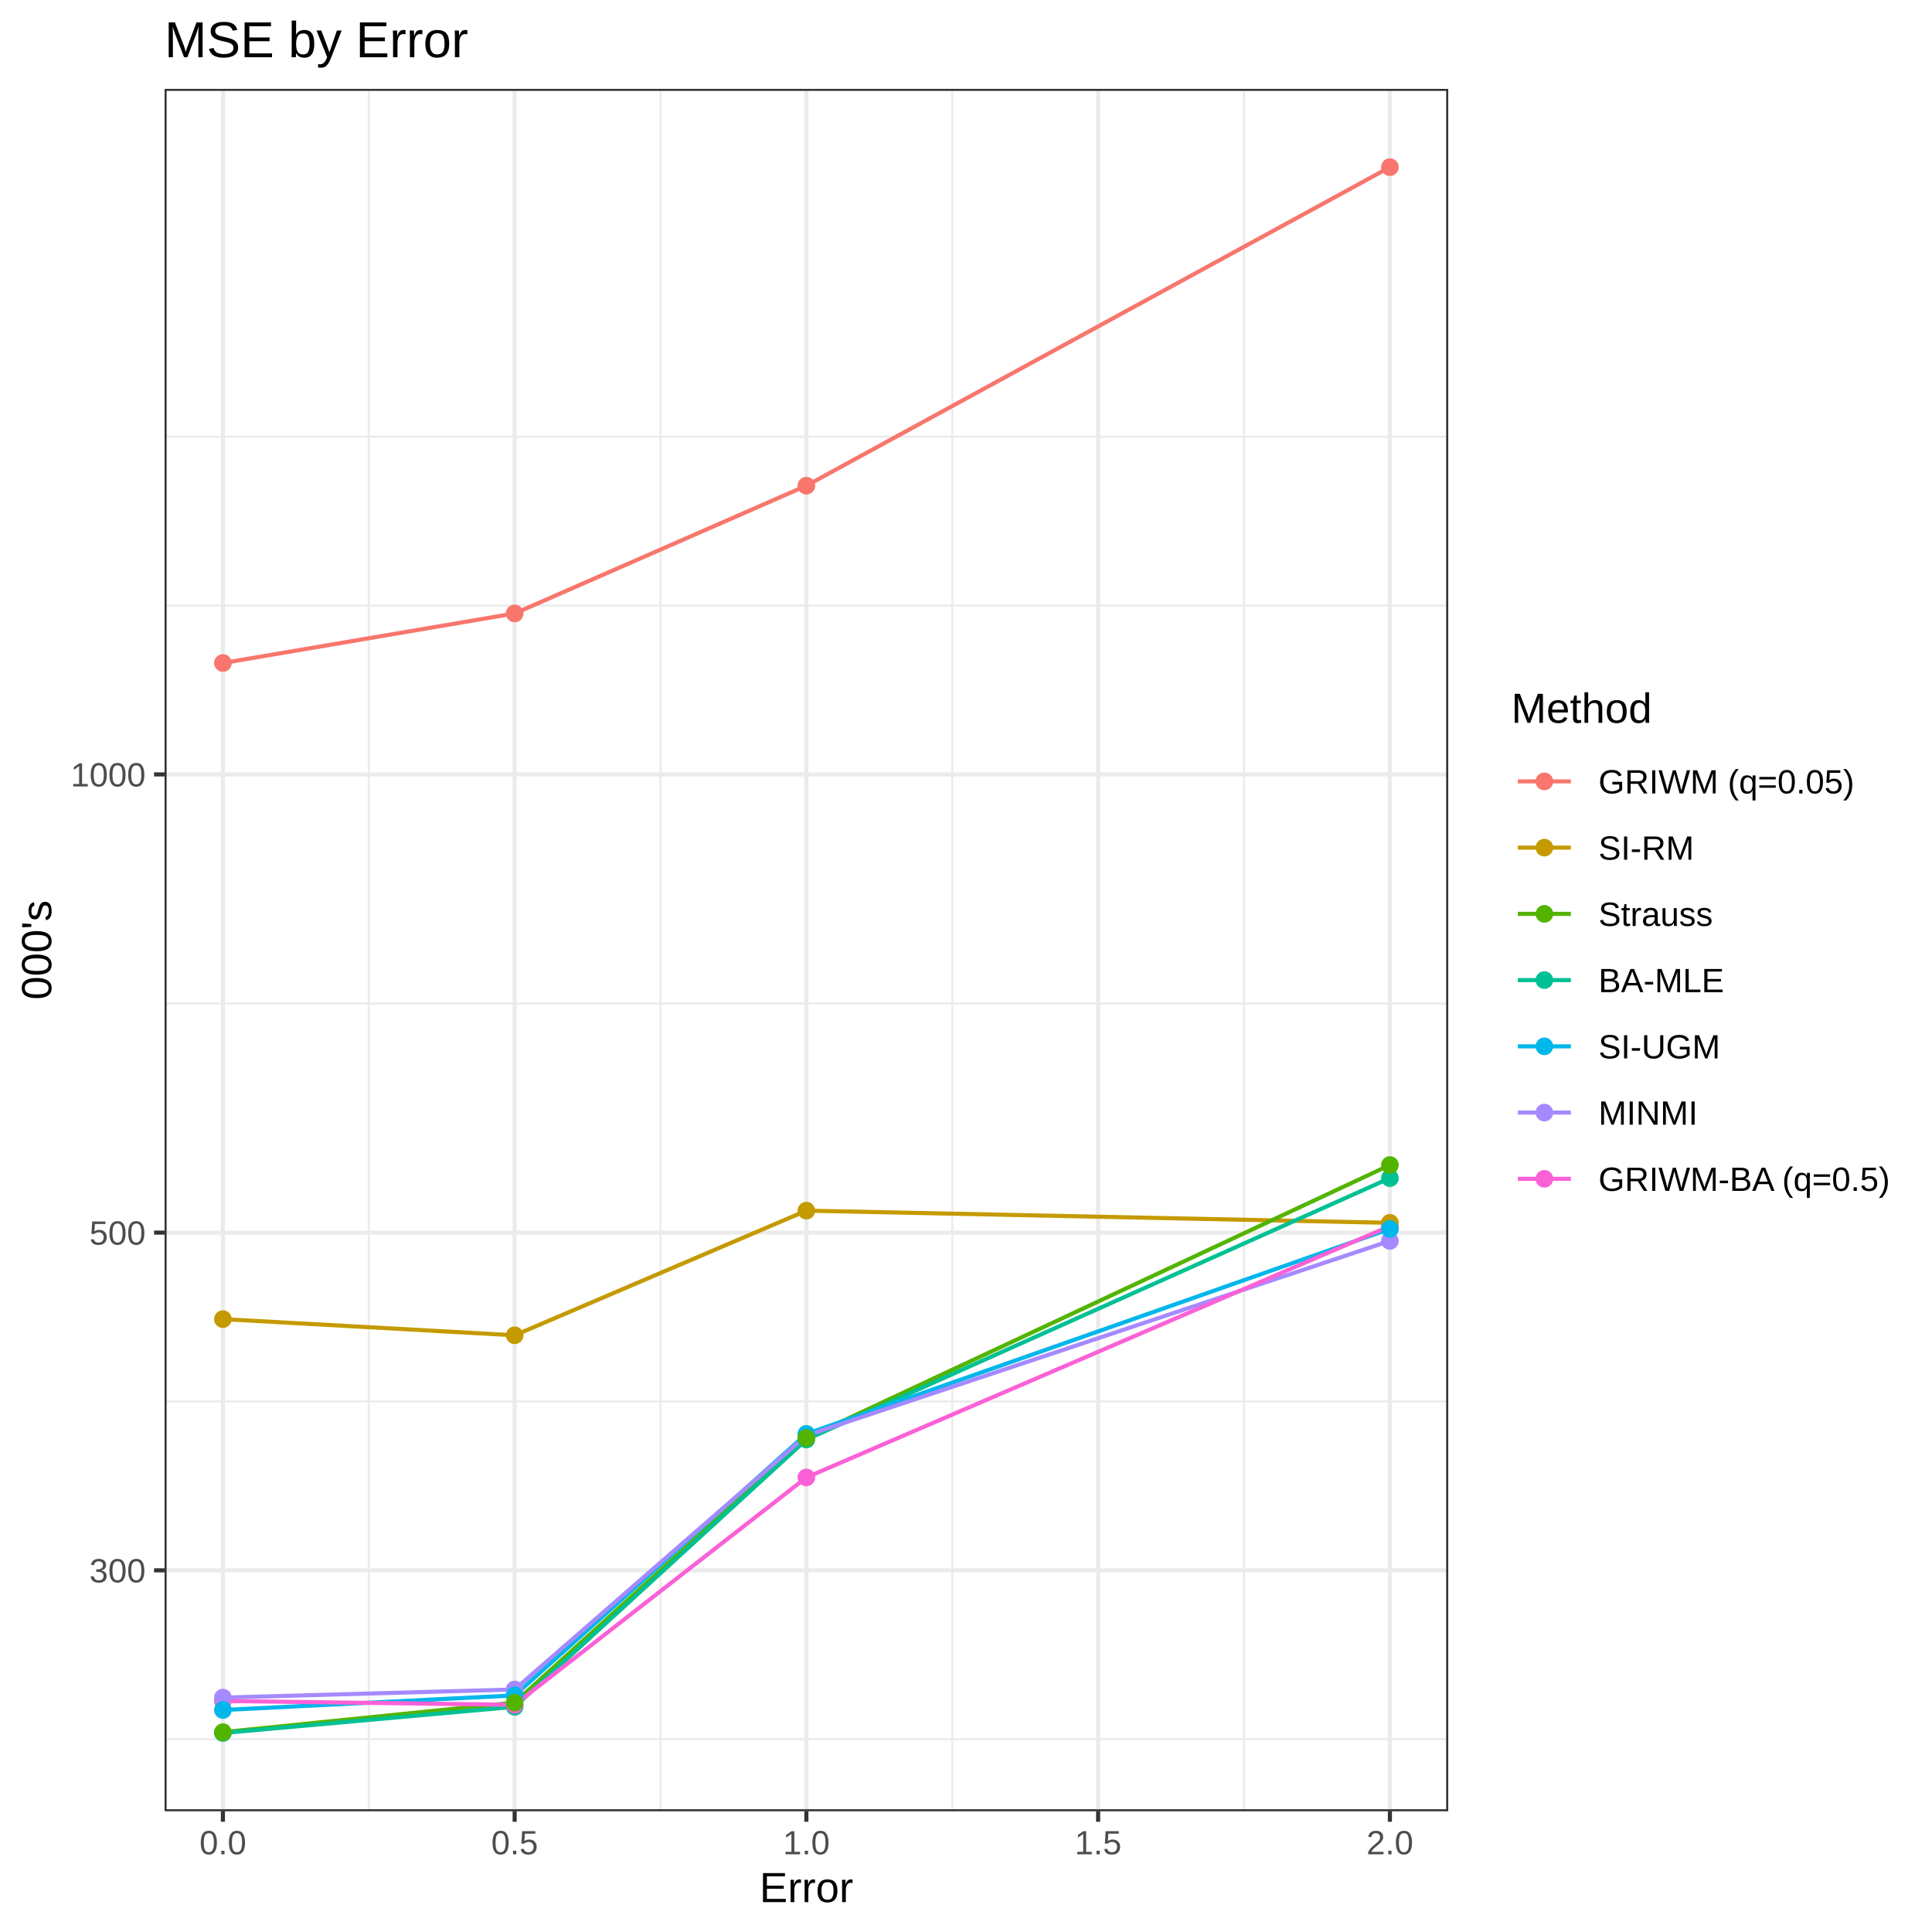
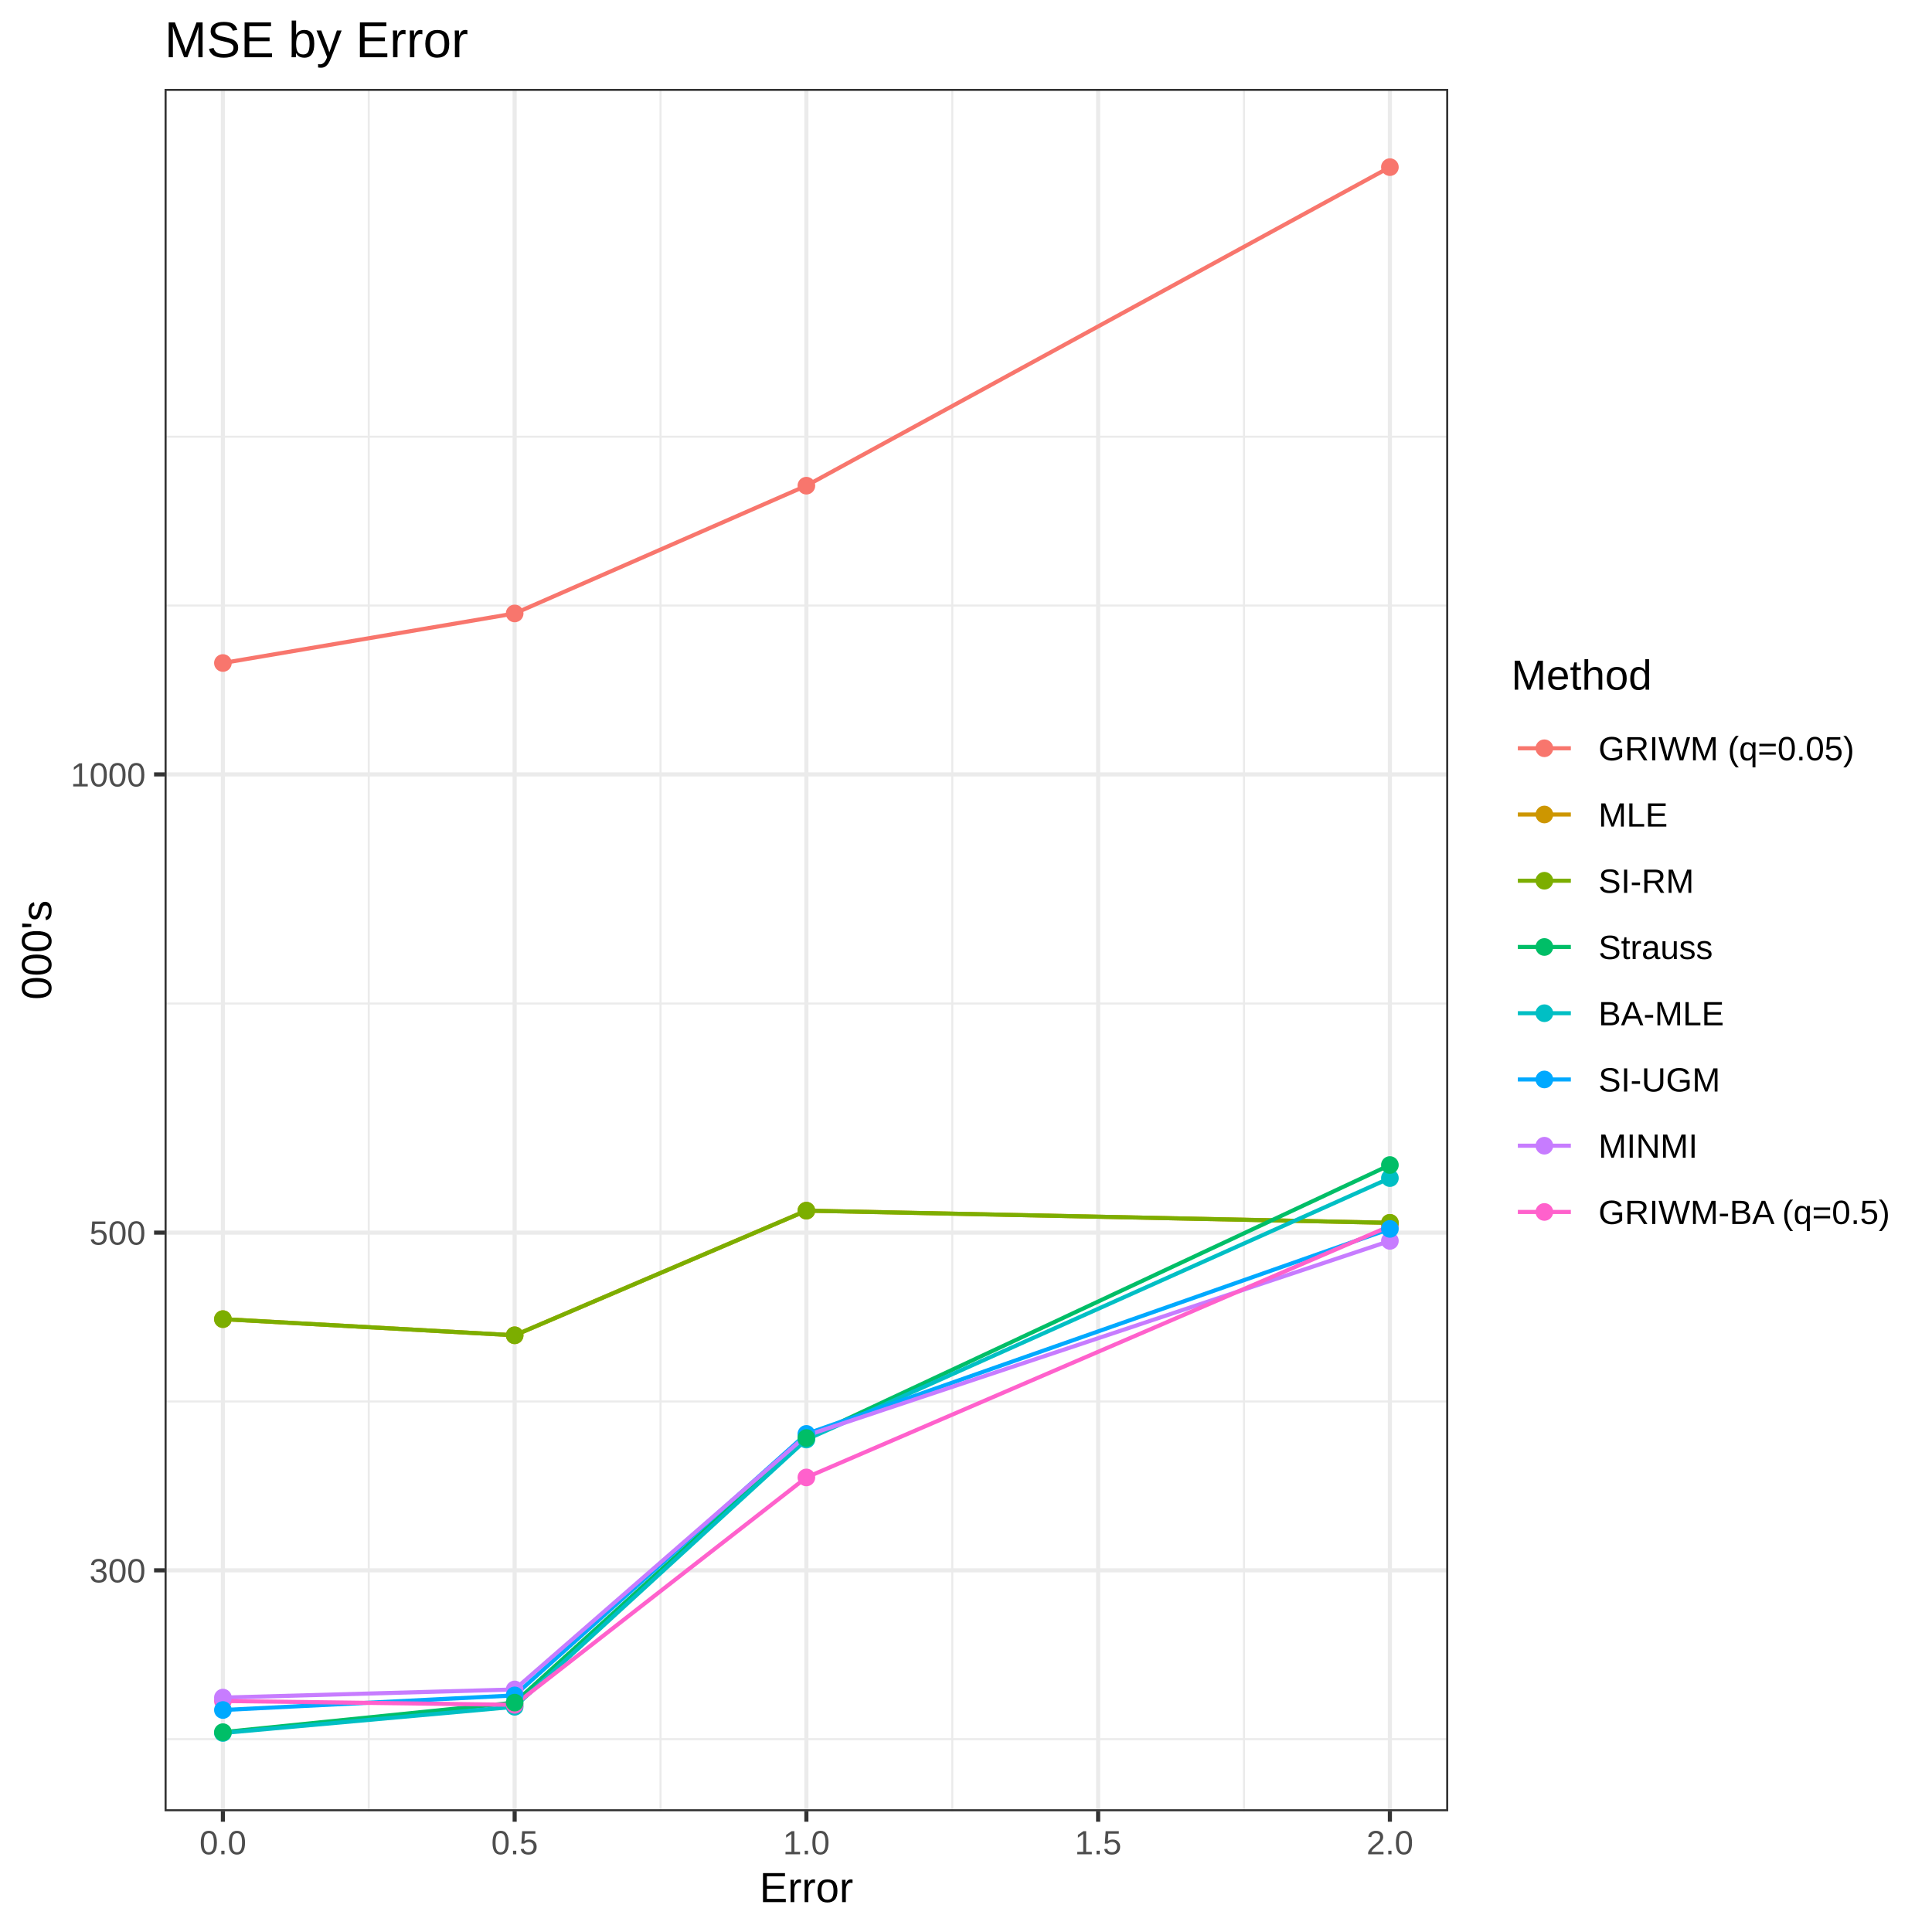
<svg xmlns="http://www.w3.org/2000/svg" class="svglite" width="504.00pt" height="504.00pt" viewBox="0 0 504.00 504.00">
  <defs>
    <style type="text/css">
    .svglite line, .svglite polyline, .svglite polygon, .svglite path, .svglite rect, .svglite circle {
      fill: none;
      stroke: #000000;
      stroke-linecap: round;
      stroke-linejoin: round;
      stroke-miterlimit: 10.00;
    }
    .svglite text {
      white-space: pre;
    }
  </style>
  </defs>
  <rect width="100%" height="100%" style="stroke: none; fill: #FFFFFF;" />
  <defs>
    <clipPath id="cpMC4wMHw1MDQuMDB8MC4wMHw1MDQuMDA=">
      <rect x="0.00" y="0.00" width="504.00" height="504.00" />
    </clipPath>
  </defs>
  <g clip-path="url(#cpMC4wMHw1MDQuMDB8MC4wMHw1MDQuMDA=)">
    <rect x="0" y="-0" width="504.00" height="504.00" style="stroke-width: 1.07; stroke: #FFFFFF; fill: #FFFFFF;" />
  </g>
  <defs>
    <clipPath id="cpNDIuOTN8Mzc3LjgwfDIzLjE4fDQ3Mi41MA==">
      <rect x="42.93" y="23.18" width="334.87" height="449.33" />
    </clipPath>
  </defs>
  <g clip-path="url(#cpNDIuOTN8Mzc3LjgwfDIzLjE4fDQ3Mi41MA==)">
    <rect x="42.93" y="23.18" width="334.87" height="449.33" style="stroke-width: 1.07; stroke: none; fill: #FFFFFF;" />
    <polyline points="42.93,453.69 377.80,453.69 " style="stroke-width: 0.53; stroke: #EBEBEB; stroke-linecap: butt;" />
    <polyline points="42.93,365.60 377.80,365.60 " style="stroke-width: 0.53; stroke: #EBEBEB; stroke-linecap: butt;" />
    <polyline points="42.93,261.79 377.80,261.79 " style="stroke-width: 0.53; stroke: #EBEBEB; stroke-linecap: butt;" />
    <polyline points="42.93,157.97 377.80,157.97 " style="stroke-width: 0.53; stroke: #EBEBEB; stroke-linecap: butt;" />
    <polyline points="42.93,113.93 377.80,113.93 " style="stroke-width: 0.53; stroke: #EBEBEB; stroke-linecap: butt;" />
    <polyline points="96.20,472.50 96.20,23.18 " style="stroke-width: 0.53; stroke: #EBEBEB; stroke-linecap: butt;" />
    <polyline points="172.31,472.50 172.31,23.18 " style="stroke-width: 0.53; stroke: #EBEBEB; stroke-linecap: butt;" />
    <polyline points="248.42,472.50 248.42,23.18 " style="stroke-width: 0.53; stroke: #EBEBEB; stroke-linecap: butt;" />
    <polyline points="324.52,472.50 324.52,23.18 " style="stroke-width: 0.53; stroke: #EBEBEB; stroke-linecap: butt;" />
    <polyline points="42.93,409.65 377.80,409.65 " style="stroke-width: 1.07; stroke: #EBEBEB; stroke-linecap: butt;" />
    <polyline points="42.93,321.55 377.80,321.55 " style="stroke-width: 1.07; stroke: #EBEBEB; stroke-linecap: butt;" />
    <polyline points="42.93,202.02 377.80,202.02 " style="stroke-width: 1.07; stroke: #EBEBEB; stroke-linecap: butt;" />
    <polyline points="58.15,472.50 58.15,23.18 " style="stroke-width: 1.07; stroke: #EBEBEB; stroke-linecap: butt;" />
    <polyline points="134.26,472.50 134.26,23.18 " style="stroke-width: 1.07; stroke: #EBEBEB; stroke-linecap: butt;" />
    <polyline points="210.36,472.50 210.36,23.18 " style="stroke-width: 1.07; stroke: #EBEBEB; stroke-linecap: butt;" />
    <polyline points="286.47,472.50 286.47,23.18 " style="stroke-width: 1.07; stroke: #EBEBEB; stroke-linecap: butt;" />
    <polyline points="362.58,472.50 362.58,23.18 " style="stroke-width: 1.07; stroke: #EBEBEB; stroke-linecap: butt;" />
    <polyline points="58.15,172.96 134.26,160.03 210.36,126.70 362.58,43.60 " style="stroke-width: 1.07; stroke: #F8766D; stroke-linecap: butt;" />
-     <polyline points="58.15,344.12 134.26,348.34 210.36,315.82 362.58,319.00 " style="stroke-width: 1.07; stroke: #C49A00; stroke-linecap: butt;" />
-     <polyline points="58.15,451.87 134.26,444.16 210.36,375.13 362.58,303.92 " style="stroke-width: 1.07; stroke: #53B400; stroke-linecap: butt;" />
-     <polyline points="58.15,452.08 134.26,445.25 210.36,375.53 362.58,307.33 " style="stroke-width: 1.07; stroke: #00C094; stroke-linecap: butt;" />
-     <polyline points="58.15,446.09 134.26,442.28 210.36,374.06 362.58,320.58 " style="stroke-width: 1.07; stroke: #00B6EB; stroke-linecap: butt;" />
-     <polyline points="58.15,442.85 134.26,440.73 210.36,374.48 362.58,323.71 " style="stroke-width: 1.07; stroke: #A58AFF; stroke-linecap: butt;" />
-     <polyline points="58.15,443.74 134.26,444.73 210.36,385.42 362.58,319.86 " style="stroke-width: 1.07; stroke: #FB61D7; stroke-linecap: butt;" />
-     <circle cx="58.15" cy="452.08" r="1.95" style="stroke-width: 0.71; stroke: #00C094; fill: #00C094;" />
-     <circle cx="58.15" cy="443.74" r="1.95" style="stroke-width: 0.71; stroke: #FB61D7; fill: #FB61D7;" />
+     <polyline points="58.15,344.12 134.26,348.34 210.36,315.82 362.58,319.00 " style="stroke-width: 1.07; stroke: #CD9600; stroke-linecap: butt;" />
+     <polyline points="58.15,344.12 134.26,348.34 210.36,315.82 362.58,319.00 " style="stroke-width: 1.07; stroke: #7CAE00; stroke-linecap: butt;" />
+     <polyline points="58.15,451.87 134.26,444.16 210.36,375.13 362.58,303.92 " style="stroke-width: 1.07; stroke: #00BE67; stroke-linecap: butt;" />
+     <polyline points="58.15,452.08 134.26,445.25 210.36,375.53 362.58,307.33 " style="stroke-width: 1.07; stroke: #00BFC4; stroke-linecap: butt;" />
+     <polyline points="58.15,446.09 134.26,442.28 210.36,374.06 362.58,320.58 " style="stroke-width: 1.07; stroke: #00A9FF; stroke-linecap: butt;" />
+     <polyline points="58.15,442.85 134.26,440.73 210.36,374.48 362.58,323.71 " style="stroke-width: 1.07; stroke: #C77CFF; stroke-linecap: butt;" />
+     <polyline points="58.15,443.74 134.26,444.73 210.36,385.42 362.58,319.86 " style="stroke-width: 1.07; stroke: #FF61CC; stroke-linecap: butt;" />
+     <circle cx="58.15" cy="452.08" r="1.95" style="stroke-width: 0.71; stroke: #00BFC4; fill: #00BFC4;" />
+     <circle cx="58.15" cy="443.74" r="1.95" style="stroke-width: 0.71; stroke: #FF61CC; fill: #FF61CC;" />
    <circle cx="58.15" cy="172.96" r="1.95" style="stroke-width: 0.71; stroke: #F8766D; fill: #F8766D;" />
-     <circle cx="58.15" cy="442.85" r="1.95" style="stroke-width: 0.71; stroke: #A58AFF; fill: #A58AFF;" />
-     <circle cx="58.15" cy="344.12" r="1.95" style="stroke-width: 0.71; stroke: #C49A00; fill: #C49A00;" />
-     <circle cx="58.15" cy="446.09" r="1.95" style="stroke-width: 0.71; stroke: #00B6EB; fill: #00B6EB;" />
-     <circle cx="58.15" cy="451.87" r="1.95" style="stroke-width: 0.71; stroke: #53B400; fill: #53B400;" />
-     <circle cx="134.26" cy="445.25" r="1.95" style="stroke-width: 0.71; stroke: #00C094; fill: #00C094;" />
-     <circle cx="134.26" cy="444.73" r="1.95" style="stroke-width: 0.71; stroke: #FB61D7; fill: #FB61D7;" />
+     <circle cx="58.15" cy="442.85" r="1.95" style="stroke-width: 0.71; stroke: #C77CFF; fill: #C77CFF;" />
+     <circle cx="58.15" cy="344.12" r="1.95" style="stroke-width: 0.71; stroke: #CD9600; fill: #CD9600;" />
+     <circle cx="58.15" cy="344.12" r="1.95" style="stroke-width: 0.71; stroke: #7CAE00; fill: #7CAE00;" />
+     <circle cx="58.15" cy="446.09" r="1.95" style="stroke-width: 0.71; stroke: #00A9FF; fill: #00A9FF;" />
+     <circle cx="58.15" cy="451.87" r="1.95" style="stroke-width: 0.71; stroke: #00BE67; fill: #00BE67;" />
+     <circle cx="134.26" cy="445.25" r="1.95" style="stroke-width: 0.71; stroke: #00BFC4; fill: #00BFC4;" />
+     <circle cx="134.26" cy="444.73" r="1.95" style="stroke-width: 0.71; stroke: #FF61CC; fill: #FF61CC;" />
    <circle cx="134.26" cy="160.03" r="1.95" style="stroke-width: 0.71; stroke: #F8766D; fill: #F8766D;" />
-     <circle cx="134.26" cy="440.73" r="1.95" style="stroke-width: 0.71; stroke: #A58AFF; fill: #A58AFF;" />
-     <circle cx="134.26" cy="348.34" r="1.95" style="stroke-width: 0.71; stroke: #C49A00; fill: #C49A00;" />
-     <circle cx="134.26" cy="442.28" r="1.95" style="stroke-width: 0.71; stroke: #00B6EB; fill: #00B6EB;" />
-     <circle cx="134.26" cy="444.16" r="1.95" style="stroke-width: 0.71; stroke: #53B400; fill: #53B400;" />
-     <circle cx="210.36" cy="375.53" r="1.95" style="stroke-width: 0.71; stroke: #00C094; fill: #00C094;" />
-     <circle cx="210.36" cy="385.42" r="1.95" style="stroke-width: 0.71; stroke: #FB61D7; fill: #FB61D7;" />
+     <circle cx="134.26" cy="440.73" r="1.95" style="stroke-width: 0.71; stroke: #C77CFF; fill: #C77CFF;" />
+     <circle cx="134.26" cy="348.34" r="1.95" style="stroke-width: 0.71; stroke: #CD9600; fill: #CD9600;" />
+     <circle cx="134.26" cy="348.34" r="1.95" style="stroke-width: 0.71; stroke: #7CAE00; fill: #7CAE00;" />
+     <circle cx="134.26" cy="442.28" r="1.95" style="stroke-width: 0.71; stroke: #00A9FF; fill: #00A9FF;" />
+     <circle cx="134.26" cy="444.16" r="1.95" style="stroke-width: 0.71; stroke: #00BE67; fill: #00BE67;" />
+     <circle cx="210.36" cy="375.53" r="1.95" style="stroke-width: 0.71; stroke: #00BFC4; fill: #00BFC4;" />
+     <circle cx="210.36" cy="385.42" r="1.95" style="stroke-width: 0.71; stroke: #FF61CC; fill: #FF61CC;" />
    <circle cx="210.36" cy="126.70" r="1.95" style="stroke-width: 0.71; stroke: #F8766D; fill: #F8766D;" />
-     <circle cx="210.36" cy="374.48" r="1.95" style="stroke-width: 0.71; stroke: #A58AFF; fill: #A58AFF;" />
-     <circle cx="210.36" cy="315.82" r="1.95" style="stroke-width: 0.71; stroke: #C49A00; fill: #C49A00;" />
-     <circle cx="210.36" cy="374.06" r="1.95" style="stroke-width: 0.71; stroke: #00B6EB; fill: #00B6EB;" />
-     <circle cx="210.36" cy="375.13" r="1.95" style="stroke-width: 0.71; stroke: #53B400; fill: #53B400;" />
-     <circle cx="362.58" cy="307.33" r="1.95" style="stroke-width: 0.71; stroke: #00C094; fill: #00C094;" />
-     <circle cx="362.58" cy="319.86" r="1.95" style="stroke-width: 0.71; stroke: #FB61D7; fill: #FB61D7;" />
+     <circle cx="210.36" cy="374.48" r="1.95" style="stroke-width: 0.71; stroke: #C77CFF; fill: #C77CFF;" />
+     <circle cx="210.36" cy="315.82" r="1.95" style="stroke-width: 0.71; stroke: #CD9600; fill: #CD9600;" />
+     <circle cx="210.36" cy="315.82" r="1.95" style="stroke-width: 0.71; stroke: #7CAE00; fill: #7CAE00;" />
+     <circle cx="210.36" cy="374.06" r="1.95" style="stroke-width: 0.71; stroke: #00A9FF; fill: #00A9FF;" />
+     <circle cx="210.36" cy="375.13" r="1.95" style="stroke-width: 0.71; stroke: #00BE67; fill: #00BE67;" />
+     <circle cx="362.58" cy="307.33" r="1.95" style="stroke-width: 0.71; stroke: #00BFC4; fill: #00BFC4;" />
+     <circle cx="362.58" cy="319.86" r="1.95" style="stroke-width: 0.71; stroke: #FF61CC; fill: #FF61CC;" />
    <circle cx="362.58" cy="43.60" r="1.95" style="stroke-width: 0.71; stroke: #F8766D; fill: #F8766D;" />
-     <circle cx="362.58" cy="323.71" r="1.95" style="stroke-width: 0.71; stroke: #A58AFF; fill: #A58AFF;" />
-     <circle cx="362.58" cy="319.00" r="1.95" style="stroke-width: 0.71; stroke: #C49A00; fill: #C49A00;" />
-     <circle cx="362.58" cy="320.58" r="1.95" style="stroke-width: 0.71; stroke: #00B6EB; fill: #00B6EB;" />
-     <circle cx="362.58" cy="303.92" r="1.95" style="stroke-width: 0.71; stroke: #53B400; fill: #53B400;" />
+     <circle cx="362.58" cy="323.71" r="1.95" style="stroke-width: 0.71; stroke: #C77CFF; fill: #C77CFF;" />
+     <circle cx="362.58" cy="319.00" r="1.95" style="stroke-width: 0.71; stroke: #CD9600; fill: #CD9600;" />
+     <circle cx="362.58" cy="319.00" r="1.95" style="stroke-width: 0.71; stroke: #7CAE00; fill: #7CAE00;" />
+     <circle cx="362.58" cy="320.58" r="1.95" style="stroke-width: 0.71; stroke: #00A9FF; fill: #00A9FF;" />
+     <circle cx="362.58" cy="303.92" r="1.95" style="stroke-width: 0.71; stroke: #00BE67; fill: #00BE67;" />
    <rect x="42.93" y="23.18" width="334.87" height="449.33" style="stroke-width: 1.07; stroke: #333333;" />
  </g>
  <g clip-path="url(#cpMC4wMHw1MDQuMDB8MC4wMHw1MDQuMDA=)">
    <text x="38.00" y="412.80" text-anchor="end" style="font-size: 8.80px;fill: #4D4D4D; font-family: &quot;Arial&quot;;" textLength="14.69px" lengthAdjust="spacingAndGlyphs">300</text>
    <text x="38.00" y="324.70" text-anchor="end" style="font-size: 8.80px;fill: #4D4D4D; font-family: &quot;Arial&quot;;" textLength="14.69px" lengthAdjust="spacingAndGlyphs">500</text>
    <text x="38.00" y="205.17" text-anchor="end" style="font-size: 8.80px;fill: #4D4D4D; font-family: &quot;Arial&quot;;" textLength="19.58px" lengthAdjust="spacingAndGlyphs">1000</text>
    <polyline points="40.19,409.65 42.93,409.65 " style="stroke-width: 1.07; stroke: #333333; stroke-linecap: butt;" />
    <polyline points="40.19,321.55 42.93,321.55 " style="stroke-width: 1.07; stroke: #333333; stroke-linecap: butt;" />
    <polyline points="40.19,202.02 42.93,202.02 " style="stroke-width: 1.07; stroke: #333333; stroke-linecap: butt;" />
    <polyline points="58.15,475.24 58.15,472.50 " style="stroke-width: 1.07; stroke: #333333; stroke-linecap: butt;" />
    <polyline points="134.26,475.24 134.26,472.50 " style="stroke-width: 1.07; stroke: #333333; stroke-linecap: butt;" />
    <polyline points="210.36,475.24 210.36,472.50 " style="stroke-width: 1.07; stroke: #333333; stroke-linecap: butt;" />
    <polyline points="286.47,475.24 286.47,472.50 " style="stroke-width: 1.07; stroke: #333333; stroke-linecap: butt;" />
    <polyline points="362.58,475.24 362.58,472.50 " style="stroke-width: 1.07; stroke: #333333; stroke-linecap: butt;" />
    <text x="58.15" y="483.74" text-anchor="middle" style="font-size: 8.80px;fill: #4D4D4D; font-family: &quot;Arial&quot;;" textLength="12.24px" lengthAdjust="spacingAndGlyphs">0.0</text>
    <text x="134.26" y="483.74" text-anchor="middle" style="font-size: 8.80px;fill: #4D4D4D; font-family: &quot;Arial&quot;;" textLength="12.24px" lengthAdjust="spacingAndGlyphs">0.5</text>
    <text x="210.36" y="483.74" text-anchor="middle" style="font-size: 8.80px;fill: #4D4D4D; font-family: &quot;Arial&quot;;" textLength="12.24px" lengthAdjust="spacingAndGlyphs">1.0</text>
    <text x="286.47" y="483.74" text-anchor="middle" style="font-size: 8.80px;fill: #4D4D4D; font-family: &quot;Arial&quot;;" textLength="12.24px" lengthAdjust="spacingAndGlyphs">1.5</text>
    <text x="362.58" y="483.74" text-anchor="middle" style="font-size: 8.80px;fill: #4D4D4D; font-family: &quot;Arial&quot;;" textLength="12.24px" lengthAdjust="spacingAndGlyphs">2.0</text>
    <text x="210.36" y="496.20" text-anchor="middle" style="font-size: 11.00px; font-family: &quot;Arial&quot;;" textLength="24.45px" lengthAdjust="spacingAndGlyphs">Error</text>
    <text transform="translate(13.36,247.84) rotate(-90)" text-anchor="middle" style="font-size: 11.00px; font-family: &quot;Arial&quot;;" textLength="25.96px" lengthAdjust="spacingAndGlyphs">000's</text>
-     <rect x="388.76" y="174.04" width="109.76" height="147.59" style="stroke-width: 1.07; stroke: none; fill: #FFFFFF;" />
-     <text x="394.24" y="188.56" style="font-size: 11.00px; font-family: &quot;Arial&quot;;" textLength="36.71px" lengthAdjust="spacingAndGlyphs">Method</text>
-     <rect x="394.24" y="195.20" width="17.28" height="17.28" style="stroke-width: 1.07; stroke: none; fill: #FFFFFF;" />
-     <line x1="395.96" y1="203.84" x2="409.79" y2="203.84" style="stroke-width: 1.07; stroke: #F8766D; stroke-linecap: butt;" />
-     <circle cx="402.88" cy="203.84" r="1.95" style="stroke-width: 0.71; stroke: #F8766D; fill: #F8766D;" />
-     <rect x="394.24" y="212.48" width="17.28" height="17.28" style="stroke-width: 1.07; stroke: none; fill: #FFFFFF;" />
-     <line x1="395.96" y1="221.12" x2="409.79" y2="221.12" style="stroke-width: 1.07; stroke: #C49A00; stroke-linecap: butt;" />
-     <circle cx="402.88" cy="221.12" r="1.95" style="stroke-width: 0.71; stroke: #C49A00; fill: #C49A00;" />
-     <rect x="394.24" y="229.76" width="17.28" height="17.28" style="stroke-width: 1.07; stroke: none; fill: #FFFFFF;" />
-     <line x1="395.96" y1="238.40" x2="409.79" y2="238.40" style="stroke-width: 1.07; stroke: #53B400; stroke-linecap: butt;" />
-     <circle cx="402.88" cy="238.40" r="1.95" style="stroke-width: 0.71; stroke: #53B400; fill: #53B400;" />
-     <rect x="394.24" y="247.04" width="17.28" height="17.28" style="stroke-width: 1.07; stroke: none; fill: #FFFFFF;" />
-     <line x1="395.96" y1="255.68" x2="409.79" y2="255.68" style="stroke-width: 1.07; stroke: #00C094; stroke-linecap: butt;" />
-     <circle cx="402.88" cy="255.68" r="1.95" style="stroke-width: 0.71; stroke: #00C094; fill: #00C094;" />
-     <rect x="394.24" y="264.32" width="17.28" height="17.28" style="stroke-width: 1.07; stroke: none; fill: #FFFFFF;" />
-     <line x1="395.96" y1="272.96" x2="409.79" y2="272.96" style="stroke-width: 1.07; stroke: #00B6EB; stroke-linecap: butt;" />
-     <circle cx="402.88" cy="272.96" r="1.95" style="stroke-width: 0.71; stroke: #00B6EB; fill: #00B6EB;" />
-     <rect x="394.24" y="281.60" width="17.28" height="17.28" style="stroke-width: 1.07; stroke: none; fill: #FFFFFF;" />
-     <line x1="395.96" y1="290.24" x2="409.79" y2="290.24" style="stroke-width: 1.07; stroke: #A58AFF; stroke-linecap: butt;" />
-     <circle cx="402.88" cy="290.24" r="1.95" style="stroke-width: 0.71; stroke: #A58AFF; fill: #A58AFF;" />
-     <rect x="394.24" y="298.88" width="17.28" height="17.28" style="stroke-width: 1.07; stroke: none; fill: #FFFFFF;" />
-     <line x1="395.96" y1="307.52" x2="409.79" y2="307.52" style="stroke-width: 1.07; stroke: #FB61D7; stroke-linecap: butt;" />
-     <circle cx="402.88" cy="307.52" r="1.95" style="stroke-width: 0.71; stroke: #FB61D7; fill: #FB61D7;" />
-     <text x="416.99" y="206.99" style="font-size: 8.80px; font-family: &quot;Arial&quot;;" textLength="66.76px" lengthAdjust="spacingAndGlyphs">GRIWM (q=0.05)</text>
-     <text x="416.99" y="224.27" style="font-size: 8.80px; font-family: &quot;Arial&quot;;" textLength="24.93px" lengthAdjust="spacingAndGlyphs">SI-RM</text>
-     <text x="416.99" y="241.55" style="font-size: 8.80px; font-family: &quot;Arial&quot;;" textLength="29.84px" lengthAdjust="spacingAndGlyphs">Strauss</text>
-     <text x="416.99" y="258.83" style="font-size: 8.80px; font-family: &quot;Arial&quot;;" textLength="32.76px" lengthAdjust="spacingAndGlyphs">BA-MLE</text>
-     <text x="416.99" y="276.11" style="font-size: 8.80px; font-family: &quot;Arial&quot;;" textLength="31.77px" lengthAdjust="spacingAndGlyphs">SI-UGM</text>
-     <text x="416.99" y="293.39" style="font-size: 8.80px; font-family: &quot;Arial&quot;;" textLength="25.91px" lengthAdjust="spacingAndGlyphs">MINMI</text>
-     <text x="416.99" y="310.67" style="font-size: 8.80px; font-family: &quot;Arial&quot;;" textLength="76.05px" lengthAdjust="spacingAndGlyphs">GRIWM-BA (q=0.5)</text>
+     <rect x="388.76" y="165.40" width="109.76" height="164.87" style="stroke-width: 1.07; stroke: none; fill: #FFFFFF;" />
+     <text x="394.24" y="179.92" style="font-size: 11.00px; font-family: &quot;Arial&quot;;" textLength="36.71px" lengthAdjust="spacingAndGlyphs">Method</text>
+     <rect x="394.24" y="186.56" width="17.28" height="17.28" style="stroke-width: 1.07; stroke: none; fill: #FFFFFF;" />
+     <line x1="395.96" y1="195.20" x2="409.79" y2="195.20" style="stroke-width: 1.07; stroke: #F8766D; stroke-linecap: butt;" />
+     <circle cx="402.88" cy="195.20" r="1.95" style="stroke-width: 0.71; stroke: #F8766D; fill: #F8766D;" />
+     <rect x="394.24" y="203.84" width="17.28" height="17.28" style="stroke-width: 1.07; stroke: none; fill: #FFFFFF;" />
+     <line x1="395.96" y1="212.48" x2="409.79" y2="212.48" style="stroke-width: 1.07; stroke: #CD9600; stroke-linecap: butt;" />
+     <circle cx="402.88" cy="212.48" r="1.95" style="stroke-width: 0.71; stroke: #CD9600; fill: #CD9600;" />
+     <rect x="394.24" y="221.12" width="17.28" height="17.28" style="stroke-width: 1.07; stroke: none; fill: #FFFFFF;" />
+     <line x1="395.96" y1="229.76" x2="409.79" y2="229.76" style="stroke-width: 1.07; stroke: #7CAE00; stroke-linecap: butt;" />
+     <circle cx="402.88" cy="229.76" r="1.95" style="stroke-width: 0.71; stroke: #7CAE00; fill: #7CAE00;" />
+     <rect x="394.24" y="238.40" width="17.28" height="17.28" style="stroke-width: 1.07; stroke: none; fill: #FFFFFF;" />
+     <line x1="395.96" y1="247.04" x2="409.79" y2="247.04" style="stroke-width: 1.07; stroke: #00BE67; stroke-linecap: butt;" />
+     <circle cx="402.88" cy="247.04" r="1.95" style="stroke-width: 0.71; stroke: #00BE67; fill: #00BE67;" />
+     <rect x="394.24" y="255.68" width="17.28" height="17.28" style="stroke-width: 1.07; stroke: none; fill: #FFFFFF;" />
+     <line x1="395.96" y1="264.32" x2="409.79" y2="264.32" style="stroke-width: 1.07; stroke: #00BFC4; stroke-linecap: butt;" />
+     <circle cx="402.88" cy="264.32" r="1.95" style="stroke-width: 0.71; stroke: #00BFC4; fill: #00BFC4;" />
+     <rect x="394.24" y="272.96" width="17.28" height="17.28" style="stroke-width: 1.07; stroke: none; fill: #FFFFFF;" />
+     <line x1="395.96" y1="281.60" x2="409.79" y2="281.60" style="stroke-width: 1.07; stroke: #00A9FF; stroke-linecap: butt;" />
+     <circle cx="402.88" cy="281.60" r="1.95" style="stroke-width: 0.71; stroke: #00A9FF; fill: #00A9FF;" />
+     <rect x="394.24" y="290.24" width="17.28" height="17.28" style="stroke-width: 1.07; stroke: none; fill: #FFFFFF;" />
+     <line x1="395.96" y1="298.88" x2="409.79" y2="298.88" style="stroke-width: 1.07; stroke: #C77CFF; stroke-linecap: butt;" />
+     <circle cx="402.88" cy="298.88" r="1.95" style="stroke-width: 0.71; stroke: #C77CFF; fill: #C77CFF;" />
+     <rect x="394.24" y="307.52" width="17.28" height="17.28" style="stroke-width: 1.07; stroke: none; fill: #FFFFFF;" />
+     <line x1="395.96" y1="316.16" x2="409.79" y2="316.16" style="stroke-width: 1.07; stroke: #FF61CC; stroke-linecap: butt;" />
+     <circle cx="402.88" cy="316.16" r="1.95" style="stroke-width: 0.71; stroke: #FF61CC; fill: #FF61CC;" />
+     <text x="416.99" y="198.35" style="font-size: 8.80px; font-family: &quot;Arial&quot;;" textLength="66.76px" lengthAdjust="spacingAndGlyphs">GRIWM (q=0.05)</text>
+     <text x="416.99" y="215.63" style="font-size: 8.80px; font-family: &quot;Arial&quot;;" textLength="18.09px" lengthAdjust="spacingAndGlyphs">MLE</text>
+     <text x="416.99" y="232.91" style="font-size: 8.80px; font-family: &quot;Arial&quot;;" textLength="24.93px" lengthAdjust="spacingAndGlyphs">SI-RM</text>
+     <text x="416.99" y="250.19" style="font-size: 8.80px; font-family: &quot;Arial&quot;;" textLength="29.84px" lengthAdjust="spacingAndGlyphs">Strauss</text>
+     <text x="416.99" y="267.47" style="font-size: 8.80px; font-family: &quot;Arial&quot;;" textLength="32.76px" lengthAdjust="spacingAndGlyphs">BA-MLE</text>
+     <text x="416.99" y="284.75" style="font-size: 8.80px; font-family: &quot;Arial&quot;;" textLength="31.77px" lengthAdjust="spacingAndGlyphs">SI-UGM</text>
+     <text x="416.99" y="302.03" style="font-size: 8.80px; font-family: &quot;Arial&quot;;" textLength="25.91px" lengthAdjust="spacingAndGlyphs">MINMI</text>
+     <text x="416.99" y="319.31" style="font-size: 8.80px; font-family: &quot;Arial&quot;;" textLength="76.05px" lengthAdjust="spacingAndGlyphs">GRIWM-BA (q=0.5)</text>
    <text x="42.93" y="14.93" style="font-size: 13.20px; font-family: &quot;Arial&quot;;" textLength="79.16px" lengthAdjust="spacingAndGlyphs">MSE by Error</text>
  </g>
</svg>
